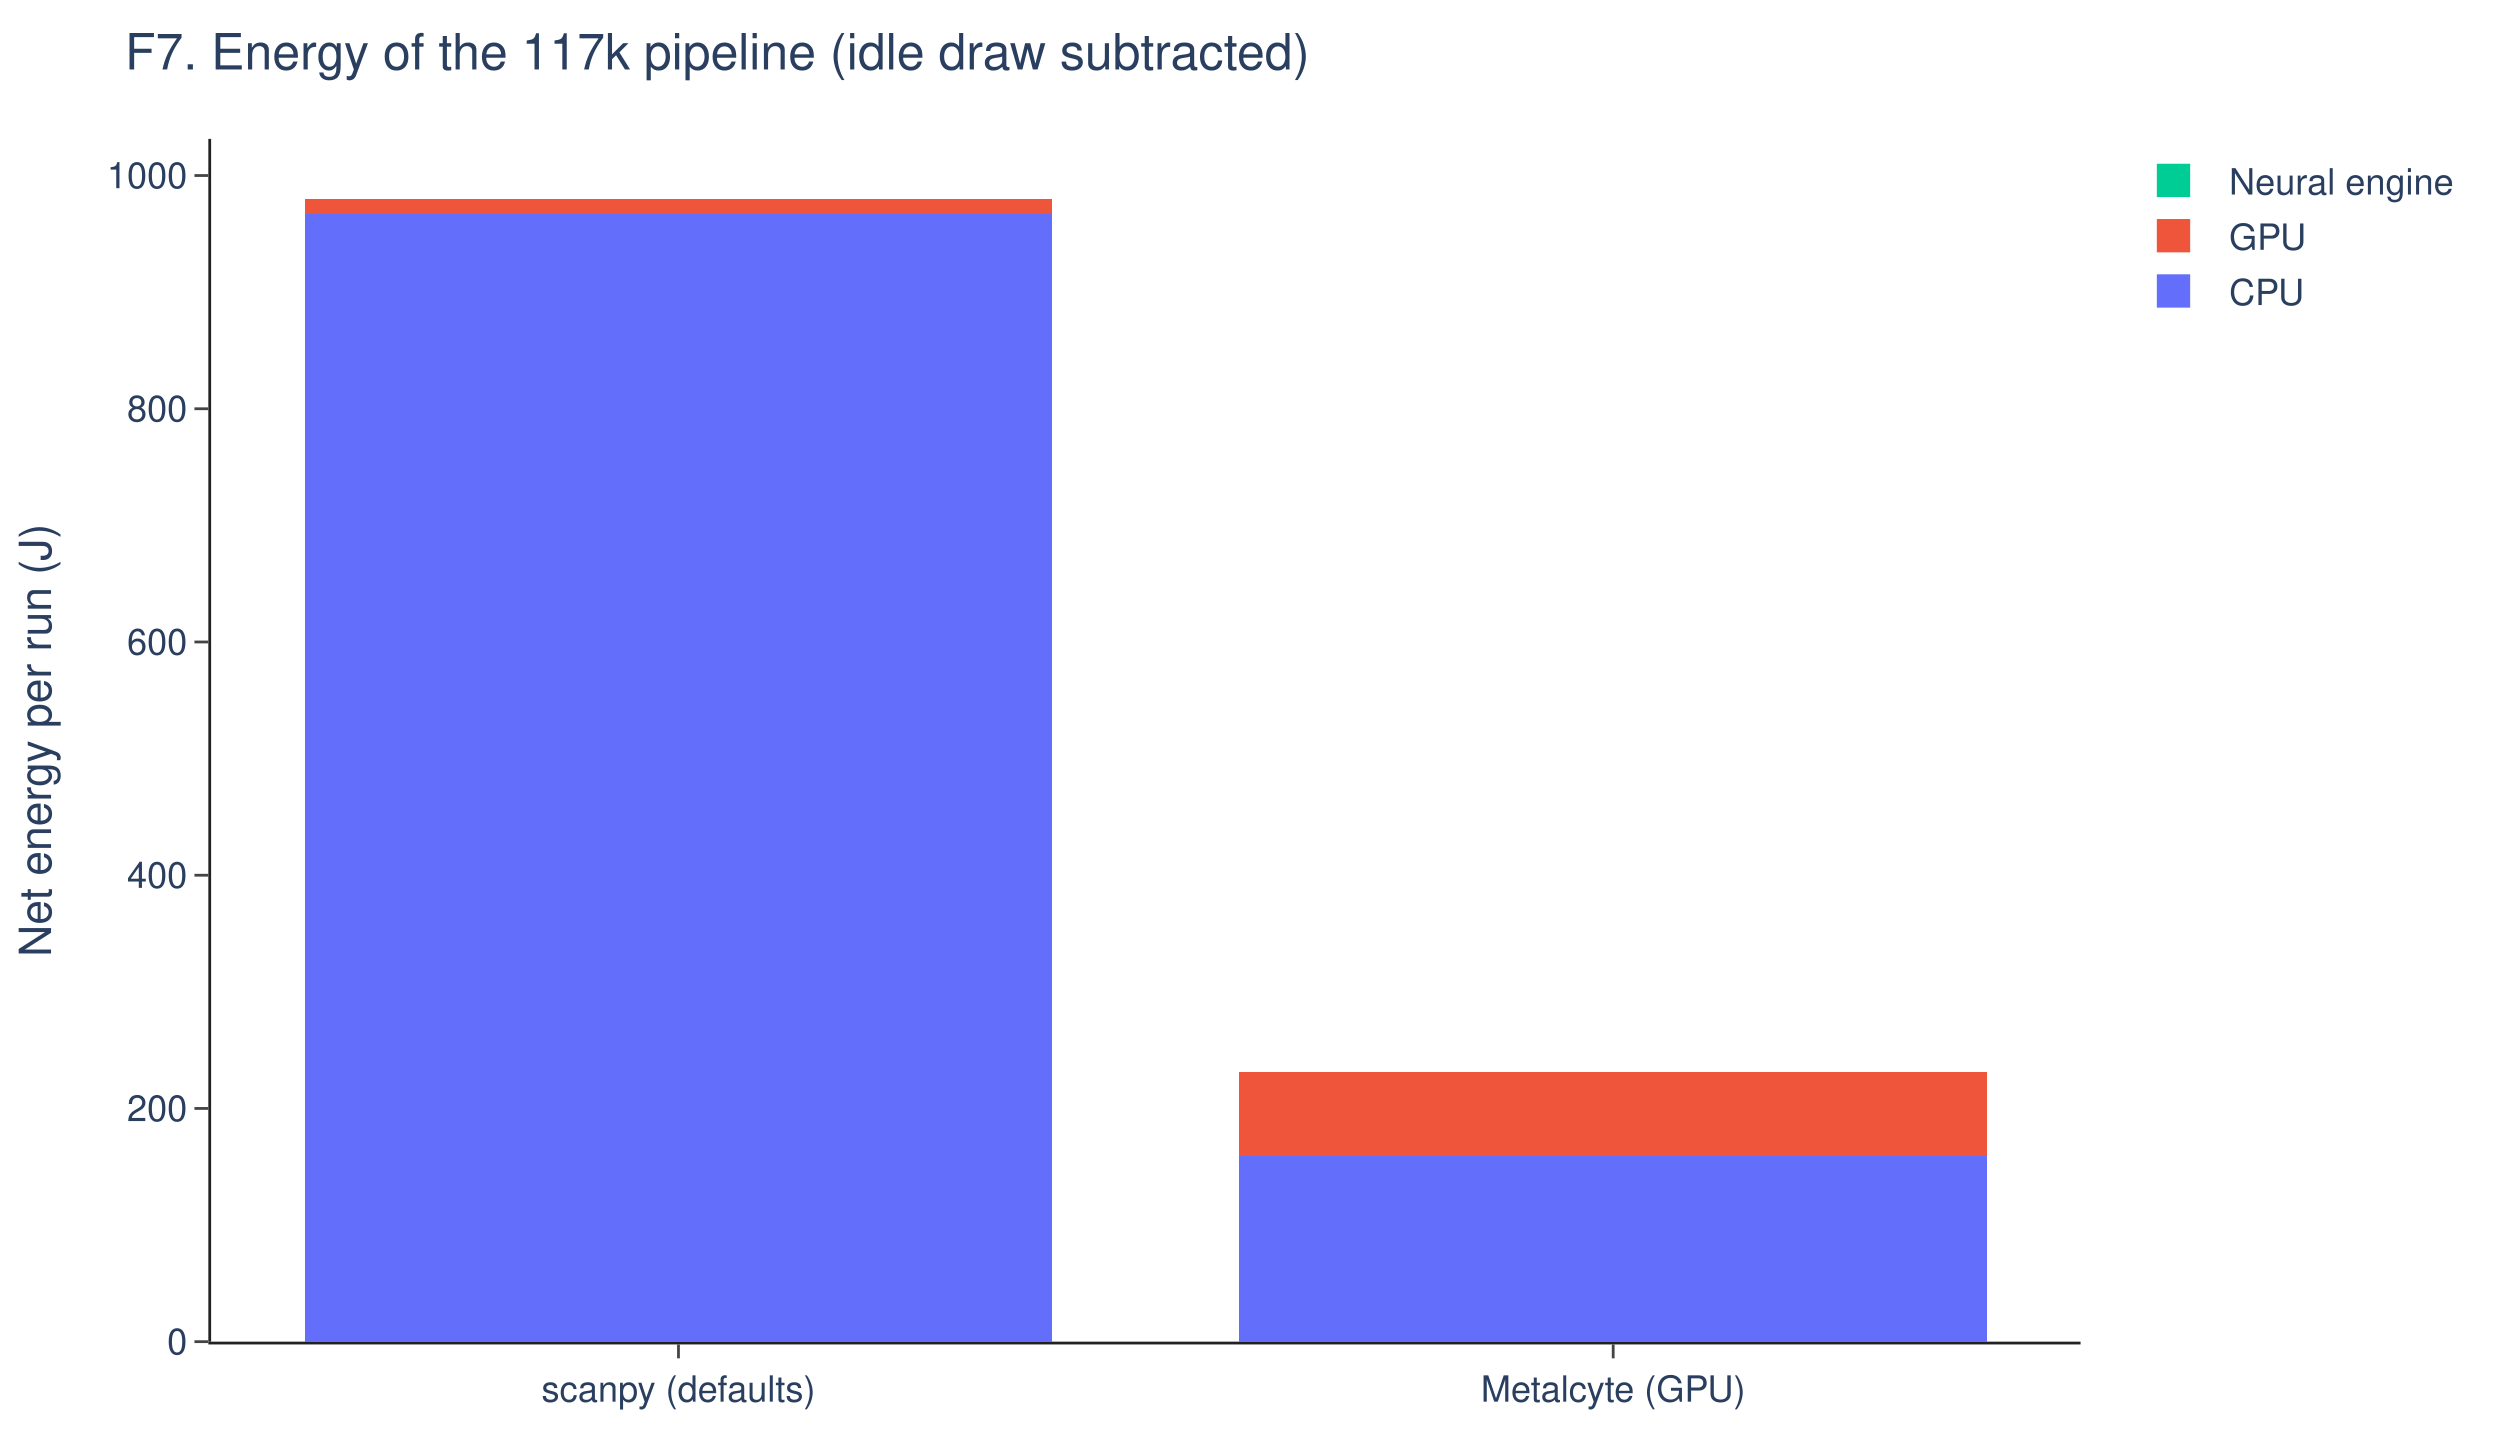
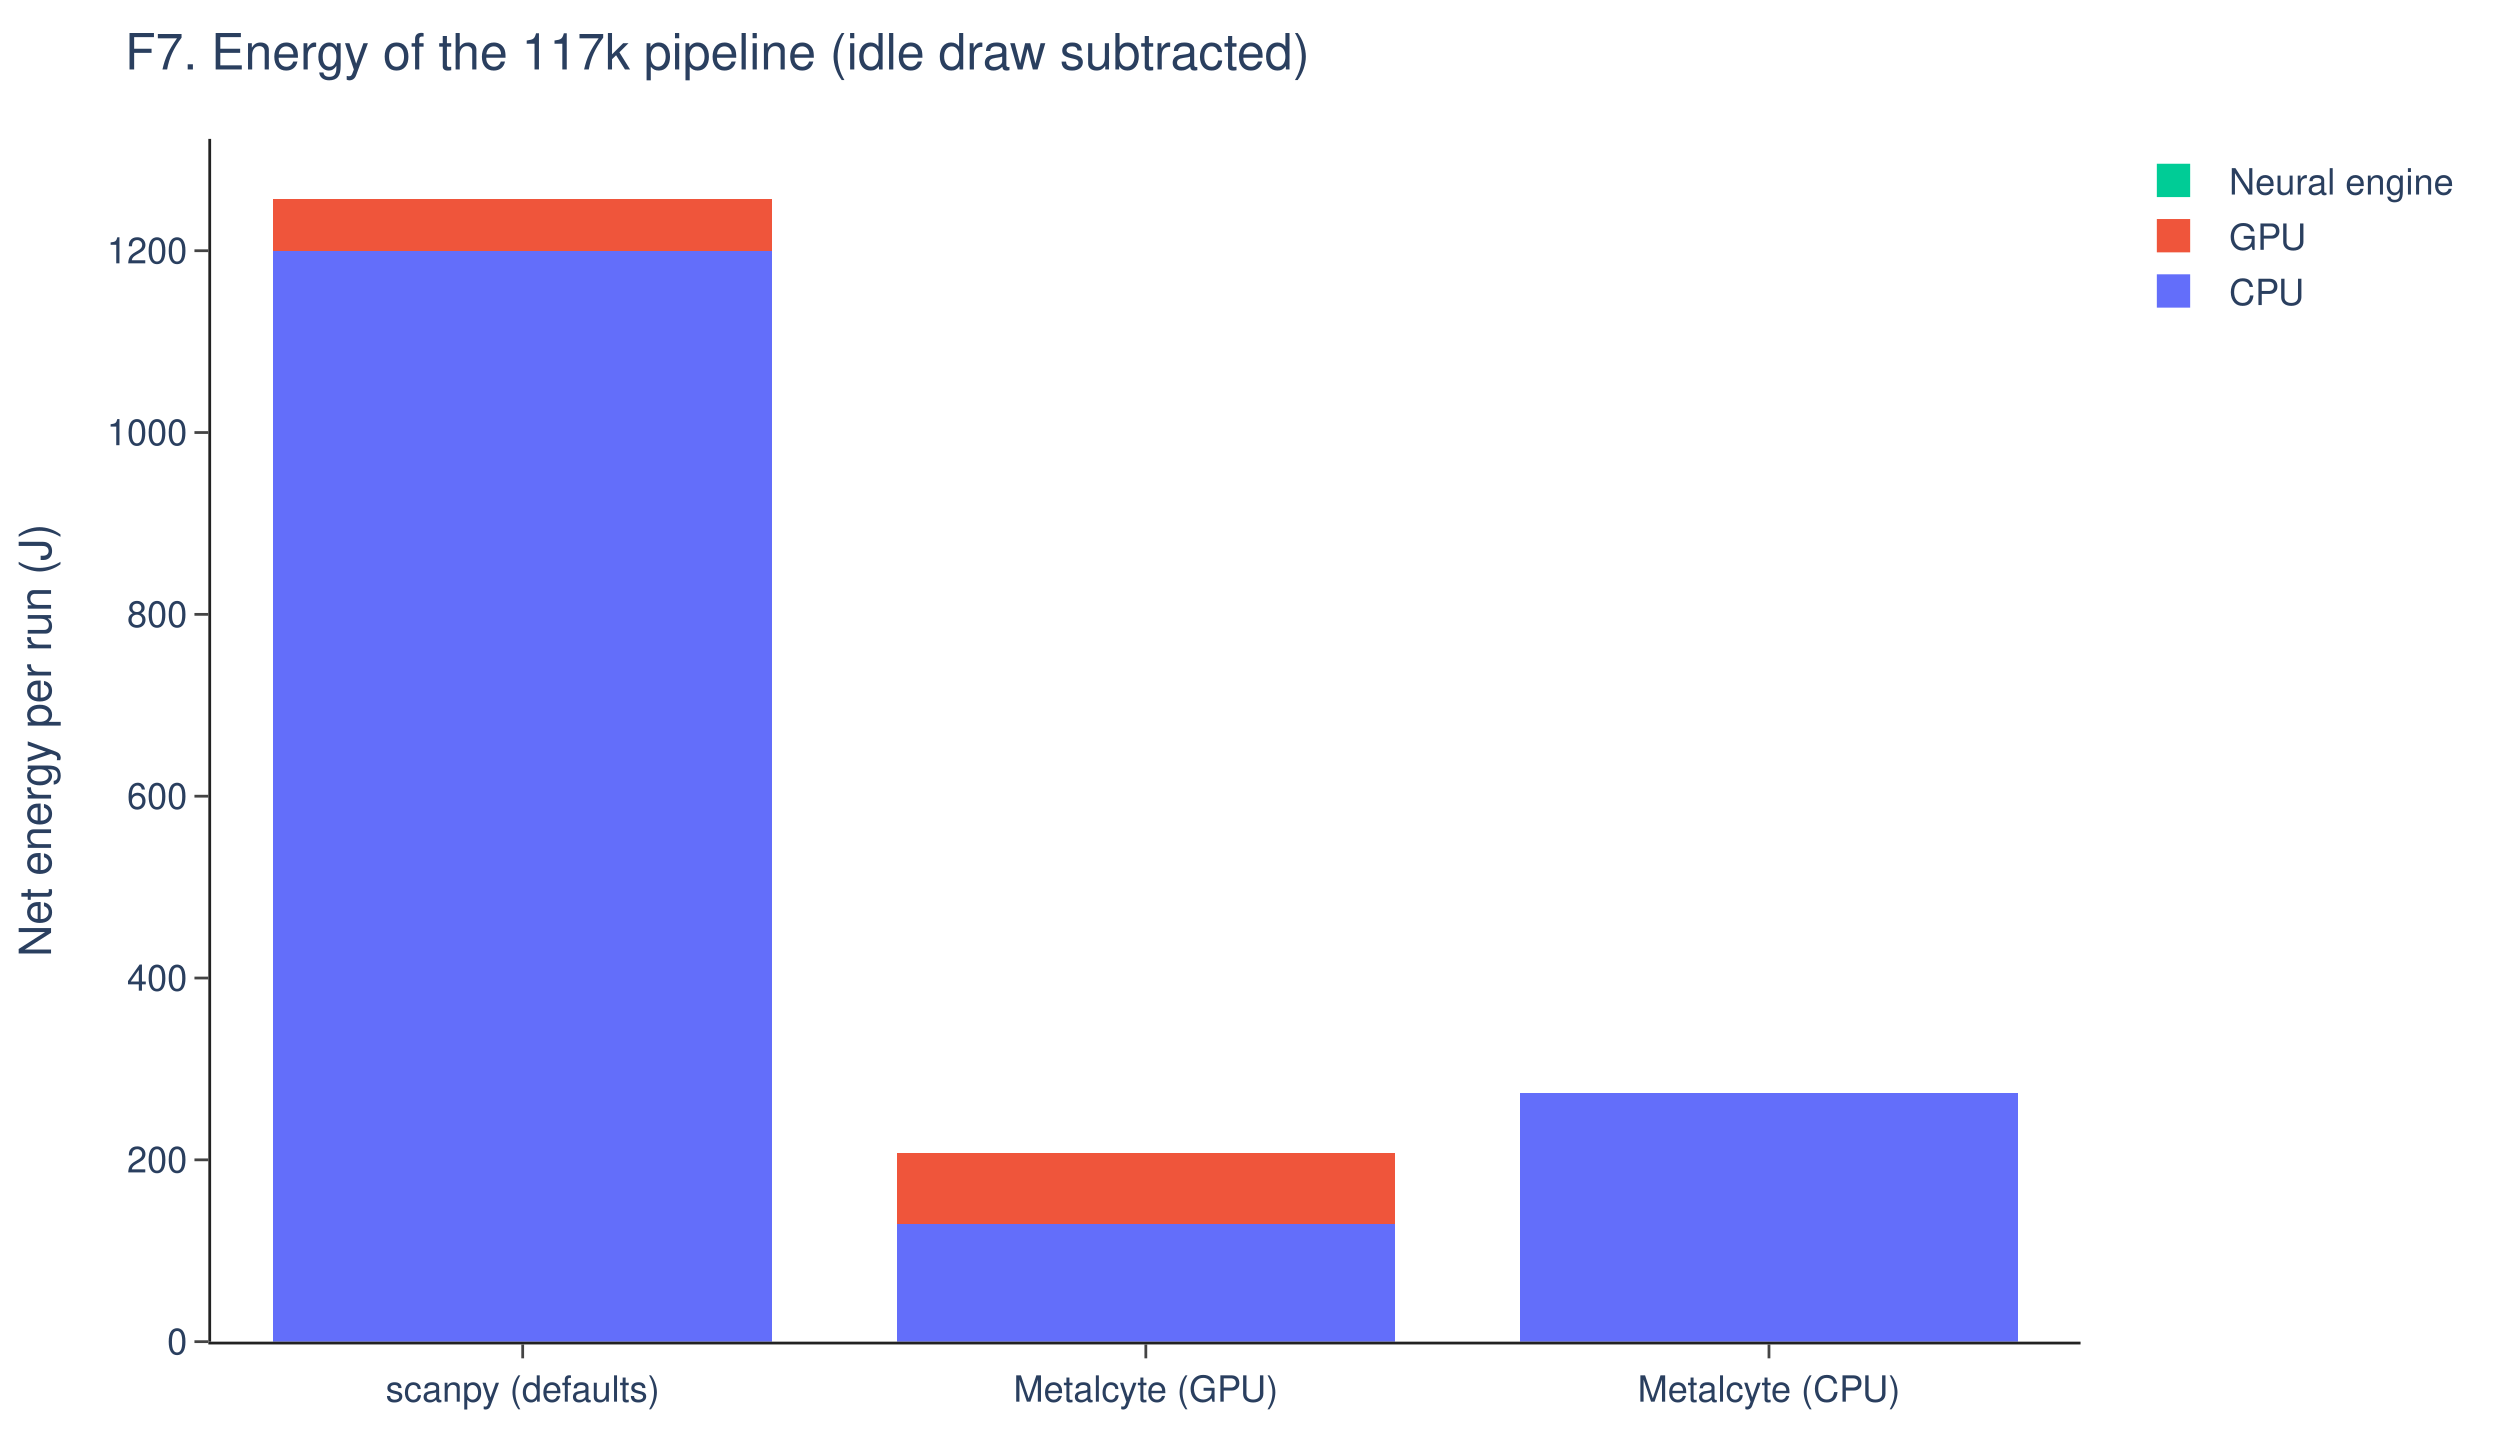
<svg xmlns="http://www.w3.org/2000/svg" class="main-svg" width="900" height="520" style="" viewBox="0 0 900 520">
  <rect x="0" y="0" width="900" height="520" style="fill: rgb(255, 255, 255); fill-opacity: 1;" />
-   <defs id="defs-05391d">
+   <defs id="defs-0a2895">
    <g class="clips">
-       <clipPath id="clip05391dxyplot" class="plotclip">
+       <clipPath id="clip0a2895xyplot" class="plotclip">
        <rect width="673" height="433" />
      </clipPath>
-       <clipPath class="axesclip" id="clip05391dx">
+       <clipPath class="axesclip" id="clip0a2895x">
        <rect x="76" y="0" width="673" height="520" />
      </clipPath>
-       <clipPath class="axesclip" id="clip05391dy">
+       <clipPath class="axesclip" id="clip0a2895y">
        <rect x="0" y="50" width="900" height="433" />
      </clipPath>
-       <clipPath class="axesclip" id="clip05391dxy">
+       <clipPath class="axesclip" id="clip0a2895xy">
        <rect x="76" y="50" width="673" height="433" />
      </clipPath>
    </g>
    <g class="gradients" />
    <g class="patterns" />
  </defs>
  <g class="bglayer" />
  <g class="layer-below">
    <g class="imagelayer" />
    <g class="shapelayer" />
  </g>
  <g class="cartesianlayer">
    <g class="subplot xy">
      <g class="layer-subplot">
        <g class="shapelayer" />
        <g class="imagelayer" />
      </g>
      <g class="minor-gridlayer">
        <g class="x" />
        <g class="y" />
      </g>
      <g class="gridlayer">
        <g class="x" />
        <g class="y" />
      </g>
      <g class="zerolinelayer" />
      <g class="layer-between">
        <g class="shapelayer" />
        <g class="imagelayer" />
      </g>
      <path class="xlines-below" />
      <path class="ylines-below" />
      <g class="overlines-below" />
      <g class="xaxislayer-below" />
      <g class="yaxislayer-below" />
      <g class="overaxes-below" />
      <g class="overplot">
-         <g class="xy" transform="translate(76,50)" clip-path="url(#clip05391dxyplot)">
+         <g class="xy" transform="translate(76,50)" clip-path="url(#clip0a2895xyplot)">
          <g class="barlayer mlayer">
            <g class="trace bars" shape-rendering="crispEdges" style="opacity: 1;">
              <g class="points">
                <g class="point">
-                   <path d="M33.65,433V21.65H302.85V433Z" style="vector-effect: none; opacity: 1; stroke-width: 0px; fill: rgb(99, 110, 250); fill-opacity: 1;" />
-                 </g>
-                 <g class="point">
-                   <path d="M370.15,433V366.16H639.35V433Z" style="vector-effect: none; opacity: 1; stroke-width: 0px; fill: rgb(99, 110, 250); fill-opacity: 1;" />
+                   <path d="M22.43,433V40.2H201.9V433Z" style="vector-effect: none; opacity: 1; stroke-width: 0px; fill: rgb(99, 110, 250); fill-opacity: 1;" />
+                 </g>
+                 <g class="point">
+                   <path d="M246.77,433V390.81H426.23V433Z" style="vector-effect: none; opacity: 1; stroke-width: 0px; fill: rgb(99, 110, 250); fill-opacity: 1;" />
+                 </g>
+                 <g class="point">
+                   <path d="M471.1,433V343.46H650.57V433Z" style="vector-effect: none; opacity: 1; stroke-width: 0px; fill: rgb(99, 110, 250); fill-opacity: 1;" />
                </g>
              </g>
            </g>
            <g class="trace bars" shape-rendering="crispEdges" style="opacity: 1;">
              <g class="points">
                <g class="point">
-                   <path d="M33.65,21.65V26.88H302.85V21.65Z" style="vector-effect: none; opacity: 1; stroke-width: 0px; fill: rgb(239, 85, 59); fill-opacity: 1;" />
-                 </g>
-                 <g class="point">
-                   <path d="M370.15,366.16V335.75H639.35V366.16Z" style="vector-effect: none; opacity: 1; stroke-width: 0px; fill: rgb(239, 85, 59); fill-opacity: 1;" />
+                   <path d="M22.43,40.2V21.65H201.9V40.2Z" style="vector-effect: none; opacity: 1; stroke-width: 0px; fill: rgb(239, 85, 59); fill-opacity: 1;" />
+                 </g>
+                 <g class="point">
+                   <path d="M246.77,390.81V364.95H426.23V390.81Z" style="vector-effect: none; opacity: 1; stroke-width: 0px; fill: rgb(239, 85, 59); fill-opacity: 1;" />
+                 </g>
+                 <g class="point">
+                   <path d="M471.1,343.46V343.64H650.57V343.46Z" style="vector-effect: none; opacity: 1; stroke-width: 0px; fill: rgb(239, 85, 59); fill-opacity: 1;" />
                </g>
              </g>
            </g>
            <g class="trace bars" shape-rendering="crispEdges" style="opacity: 1;">
              <g class="points">
+                 <g class="point">
+                   <path d="M0,0Z" style="vector-effect: none; opacity: 1; stroke-width: 0px; fill: rgb(0, 204, 150); fill-opacity: 1;" />
+                 </g>
                <g class="point">
                  <path d="M0,0Z" style="vector-effect: none; opacity: 1; stroke-width: 0px; fill: rgb(0, 204, 150); fill-opacity: 1;" />
                </g>
                <g class="point">
                  <path d="M0,0Z" style="vector-effect: none; opacity: 1; stroke-width: 0px; fill: rgb(0, 204, 150); fill-opacity: 1;" />
                </g>
              </g>
            </g>
          </g>
        </g>
      </g>
      <g class="zerolinelayer-above" />
      <path class="xlines-above crisp" d="M75,483.5H749" style="fill: none; stroke-width: 1px; stroke: rgb(34, 34, 34); stroke-opacity: 1;" />
      <path class="ylines-above crisp" d="M75.5,50V483" style="fill: none; stroke-width: 1px; stroke: rgb(34, 34, 34); stroke-opacity: 1;" />
      <g class="overlines-above" />
      <g class="xaxislayer-above">
-         <path class="xtick ticks crisp" d="M0,484v5" transform="translate(244.25,0)" style="stroke: rgb(68, 68, 68); stroke-opacity: 1; stroke-width: 1px;" />
-         <path class="xtick ticks crisp" d="M0,484v5" transform="translate(580.75,0)" style="stroke: rgb(68, 68, 68); stroke-opacity: 1; stroke-width: 1px;" />
+         <path class="xtick ticks crisp" d="M0,484v5" transform="translate(188.17,0)" style="stroke: rgb(68, 68, 68); stroke-opacity: 1; stroke-width: 1px;" />
+         <path class="xtick ticks crisp" d="M0,484v5" transform="translate(412.5,0)" style="stroke: rgb(68, 68, 68); stroke-opacity: 1; stroke-width: 1px;" />
+         <path class="xtick ticks crisp" d="M0,484v5" transform="translate(636.83,0)" style="stroke: rgb(68, 68, 68); stroke-opacity: 1; stroke-width: 1px;" />
        <g class="xtick">
-           <text text-anchor="middle" x="0" y="504.6" transform="translate(244.25,0)" style="font-family: 'Helvetica Neue', Helvetica, Arial, sans-serif; font-size: 13px; fill: rgb(42, 63, 95); fill-opacity: 1; white-space: pre;">scanpy (defaults)</text>
+           <text text-anchor="middle" x="0" y="504.6" transform="translate(188.17,0)" style="font-family: 'Helvetica Neue', Helvetica, Arial, sans-serif; font-size: 13px; fill: rgb(42, 63, 95); fill-opacity: 1; white-space: pre;">scanpy (defaults)</text>
        </g>
        <g class="xtick">
-           <text text-anchor="middle" x="0" y="504.6" transform="translate(580.75,0)" style="font-family: 'Helvetica Neue', Helvetica, Arial, sans-serif; font-size: 13px; fill: rgb(42, 63, 95); fill-opacity: 1; white-space: pre;">Metalcyte (GPU)</text>
+           <text text-anchor="middle" x="0" y="504.6" transform="translate(412.5,0)" style="font-family: 'Helvetica Neue', Helvetica, Arial, sans-serif; font-size: 13px; fill: rgb(42, 63, 95); fill-opacity: 1; white-space: pre;">Metalcyte (GPU)</text>
+         </g>
+         <g class="xtick">
+           <text text-anchor="middle" x="0" y="504.6" transform="translate(636.83,0)" style="font-family: 'Helvetica Neue', Helvetica, Arial, sans-serif; font-size: 13px; fill: rgb(42, 63, 95); fill-opacity: 1; white-space: pre;">Metalcyte (CPU)</text>
        </g>
      </g>
      <g class="yaxislayer-above">
        <path class="ytick ticks crisp" d="M75,0h-5" transform="translate(0,483)" style="stroke: rgb(68, 68, 68); stroke-opacity: 1; stroke-width: 1px;" />
-         <path class="ytick ticks crisp" d="M75,0h-5" transform="translate(0,399.04)" style="stroke: rgb(68, 68, 68); stroke-opacity: 1; stroke-width: 1px;" />
-         <path class="ytick ticks crisp" d="M75,0h-5" transform="translate(0,315.08)" style="stroke: rgb(68, 68, 68); stroke-opacity: 1; stroke-width: 1px;" />
-         <path class="ytick ticks crisp" d="M75,0h-5" transform="translate(0,231.11)" style="stroke: rgb(68, 68, 68); stroke-opacity: 1; stroke-width: 1px;" />
-         <path class="ytick ticks crisp" d="M75,0h-5" transform="translate(0,147.15)" style="stroke: rgb(68, 68, 68); stroke-opacity: 1; stroke-width: 1px;" />
-         <path class="ytick ticks crisp" d="M75,0h-5" transform="translate(0,63.19)" style="stroke: rgb(68, 68, 68); stroke-opacity: 1; stroke-width: 1px;" />
+         <path class="ytick ticks crisp" d="M75,0h-5" transform="translate(0,417.54)" style="stroke: rgb(68, 68, 68); stroke-opacity: 1; stroke-width: 1px;" />
+         <path class="ytick ticks crisp" d="M75,0h-5" transform="translate(0,352.09)" style="stroke: rgb(68, 68, 68); stroke-opacity: 1; stroke-width: 1px;" />
+         <path class="ytick ticks crisp" d="M75,0h-5" transform="translate(0,286.63)" style="stroke: rgb(68, 68, 68); stroke-opacity: 1; stroke-width: 1px;" />
+         <path class="ytick ticks crisp" d="M75,0h-5" transform="translate(0,221.17)" style="stroke: rgb(68, 68, 68); stroke-opacity: 1; stroke-width: 1px;" />
+         <path class="ytick ticks crisp" d="M75,0h-5" transform="translate(0,155.71)" style="stroke: rgb(68, 68, 68); stroke-opacity: 1; stroke-width: 1px;" />
+         <path class="ytick ticks crisp" d="M75,0h-5" transform="translate(0,90.26)" style="stroke: rgb(68, 68, 68); stroke-opacity: 1; stroke-width: 1px;" />
        <g class="ytick">
          <text text-anchor="end" x="67.4" y="4.55" transform="translate(0,483)" style="font-family: 'Helvetica Neue', Helvetica, Arial, sans-serif; font-size: 13px; fill: rgb(42, 63, 95); fill-opacity: 1; white-space: pre;">0</text>
        </g>
        <g class="ytick">
-           <text text-anchor="end" x="67.4" y="4.55" style="font-family: 'Helvetica Neue', Helvetica, Arial, sans-serif; font-size: 13px; fill: rgb(42, 63, 95); fill-opacity: 1; white-space: pre;" transform="translate(0,399.04)">200</text>
-         </g>
-         <g class="ytick">
-           <text text-anchor="end" x="67.4" y="4.55" style="font-family: 'Helvetica Neue', Helvetica, Arial, sans-serif; font-size: 13px; fill: rgb(42, 63, 95); fill-opacity: 1; white-space: pre;" transform="translate(0,315.08)">400</text>
-         </g>
-         <g class="ytick">
-           <text text-anchor="end" x="67.4" y="4.55" style="font-family: 'Helvetica Neue', Helvetica, Arial, sans-serif; font-size: 13px; fill: rgb(42, 63, 95); fill-opacity: 1; white-space: pre;" transform="translate(0,231.11)">600</text>
-         </g>
-         <g class="ytick">
-           <text text-anchor="end" x="67.4" y="4.55" style="font-family: 'Helvetica Neue', Helvetica, Arial, sans-serif; font-size: 13px; fill: rgb(42, 63, 95); fill-opacity: 1; white-space: pre;" transform="translate(0,147.15)">800</text>
-         </g>
-         <g class="ytick">
-           <text text-anchor="end" x="67.4" y="4.55" style="font-family: 'Helvetica Neue', Helvetica, Arial, sans-serif; font-size: 13px; fill: rgb(42, 63, 95); fill-opacity: 1; white-space: pre;" transform="translate(0,63.19)">1000</text>
+           <text text-anchor="end" x="67.4" y="4.55" style="font-family: 'Helvetica Neue', Helvetica, Arial, sans-serif; font-size: 13px; fill: rgb(42, 63, 95); fill-opacity: 1; white-space: pre;" transform="translate(0,417.54)">200</text>
+         </g>
+         <g class="ytick">
+           <text text-anchor="end" x="67.4" y="4.55" style="font-family: 'Helvetica Neue', Helvetica, Arial, sans-serif; font-size: 13px; fill: rgb(42, 63, 95); fill-opacity: 1; white-space: pre;" transform="translate(0,352.09)">400</text>
+         </g>
+         <g class="ytick">
+           <text text-anchor="end" x="67.4" y="4.55" style="font-family: 'Helvetica Neue', Helvetica, Arial, sans-serif; font-size: 13px; fill: rgb(42, 63, 95); fill-opacity: 1; white-space: pre;" transform="translate(0,286.63)">600</text>
+         </g>
+         <g class="ytick">
+           <text text-anchor="end" x="67.4" y="4.55" style="font-family: 'Helvetica Neue', Helvetica, Arial, sans-serif; font-size: 13px; fill: rgb(42, 63, 95); fill-opacity: 1; white-space: pre;" transform="translate(0,221.17)">800</text>
+         </g>
+         <g class="ytick">
+           <text text-anchor="end" x="67.4" y="4.55" style="font-family: 'Helvetica Neue', Helvetica, Arial, sans-serif; font-size: 13px; fill: rgb(42, 63, 95); fill-opacity: 1; white-space: pre;" transform="translate(0,155.71)">1000</text>
+         </g>
+         <g class="ytick">
+           <text text-anchor="end" x="67.4" y="4.55" style="font-family: 'Helvetica Neue', Helvetica, Arial, sans-serif; font-size: 13px; fill: rgb(42, 63, 95); fill-opacity: 1; white-space: pre;" transform="translate(0,90.26)">1200</text>
        </g>
      </g>
      <g class="overaxes-above" />
    </g>
  </g>
  <g class="polarlayer" />
  <g class="smithlayer" />
  <g class="ternarylayer" />
  <g class="geolayer" />
  <g class="funnelarealayer" />
  <g class="pielayer" />
  <g class="iciclelayer" />
  <g class="treemaplayer" />
  <g class="sunburstlayer" />
  <g class="glimages" />
-   <defs id="topdefs-05391d">
+   <defs id="topdefs-0a2895">
    <g class="clips" />
-     <clipPath id="legend05391d">
+     <clipPath id="legend0a2895">
      <rect width="126" height="70" x="0" y="0" />
    </clipPath>
  </defs>
  <g class="layer-above">
    <g class="imagelayer" />
    <g class="shapelayer" />
  </g>
  <g class="infolayer">
    <g class="legend" pointer-events="all" transform="translate(762.46,50)">
      <rect class="bg" shape-rendering="crispEdges" style="stroke: rgb(68, 68, 68); stroke-opacity: 1; fill: rgb(255, 255, 255); fill-opacity: 1; stroke-width: 0px;" width="126" height="70" x="0" y="0" />
-       <g class="scrollbox" transform="" clip-path="url(#legend05391d)">
+       <g class="scrollbox" transform="" clip-path="url(#legend0a2895)">
        <g class="groups">
          <g class="traces" transform="translate(0,14.95)" style="opacity: 1;">
            <text class="legendtext" text-anchor="start" x="40" y="5.07" style="font-family: 'Helvetica Neue', Helvetica, Arial, sans-serif; font-size: 13px; fill: rgb(42, 63, 95); fill-opacity: 1; white-space: pre;">Neural engine</text>
            <g class="layers" style="opacity: 1;">
              <g class="legendfill" />
              <g class="legendlines" />
              <g class="legendsymbols">
                <g class="legendpoints">
                  <path class="legendundefined" d="M6,6H-6V-6H6Z" transform="translate(20,0)" style="stroke-width: 0px; fill: rgb(0, 204, 150); fill-opacity: 1;" />
                </g>
              </g>
            </g>
            <rect class="legendtoggle" x="0" y="-9.95" width="120.172" height="19.9" style="fill: rgb(0, 0, 0); fill-opacity: 0;" />
          </g>
          <g class="traces" transform="translate(0,34.85)" style="opacity: 1;">
            <text class="legendtext" text-anchor="start" x="40" y="5.07" style="font-family: 'Helvetica Neue', Helvetica, Arial, sans-serif; font-size: 13px; fill: rgb(42, 63, 95); fill-opacity: 1; white-space: pre;">GPU</text>
            <g class="layers" style="opacity: 1;">
              <g class="legendfill" />
              <g class="legendlines" />
              <g class="legendsymbols">
                <g class="legendpoints">
                  <path class="legendundefined" d="M6,6H-6V-6H6Z" transform="translate(20,0)" style="stroke-width: 0px; fill: rgb(239, 85, 59); fill-opacity: 1;" />
                </g>
              </g>
            </g>
            <rect class="legendtoggle" x="0" y="-9.95" width="120.172" height="19.9" style="fill: rgb(0, 0, 0); fill-opacity: 0;" />
          </g>
          <g class="traces" transform="translate(0,54.75)" style="opacity: 1;">
            <text class="legendtext" text-anchor="start" x="40" y="5.07" style="font-family: 'Helvetica Neue', Helvetica, Arial, sans-serif; font-size: 13px; fill: rgb(42, 63, 95); fill-opacity: 1; white-space: pre;">CPU</text>
            <g class="layers" style="opacity: 1;">
              <g class="legendfill" />
              <g class="legendlines" />
              <g class="legendsymbols">
                <g class="legendpoints">
                  <path class="legendundefined" d="M6,6H-6V-6H6Z" transform="translate(20,0)" style="stroke-width: 0px; fill: rgb(99, 110, 250); fill-opacity: 1;" />
                </g>
              </g>
            </g>
            <rect class="legendtoggle" x="0" y="-9.95" width="120.172" height="19.9" style="fill: rgb(0, 0, 0); fill-opacity: 0;" />
          </g>
        </g>
      </g>
      <rect class="scrollbar" rx="20" ry="3" width="0" height="0" style="fill: rgb(128, 139, 164); fill-opacity: 1;" x="0" y="0" />
    </g>
    <g class="g-gtitle">
      <text class="gtitle" x="45" y="25" text-anchor="start" dy="0em" style="opacity: 1; font-family: 'Helvetica Neue', Helvetica, Arial, sans-serif; font-size: 18px; fill: rgb(42, 63, 95); fill-opacity: 1; white-space: pre;">F7. Energy of the 117k pipeline (idle draw subtracted)</text>
    </g>
    <g class="g-xtitle" />
    <g class="g-ytitle">
      <text class="ytitle" transform="rotate(-90,18.37852,266.5)" x="18.379" y="266.5" text-anchor="middle" style="opacity: 1; font-family: 'Helvetica Neue', Helvetica, Arial, sans-serif; font-size: 16px; fill: rgb(42, 63, 95); fill-opacity: 1; white-space: pre;">Net energy per run (J)</text>
    </g>
  </g>
</svg>
